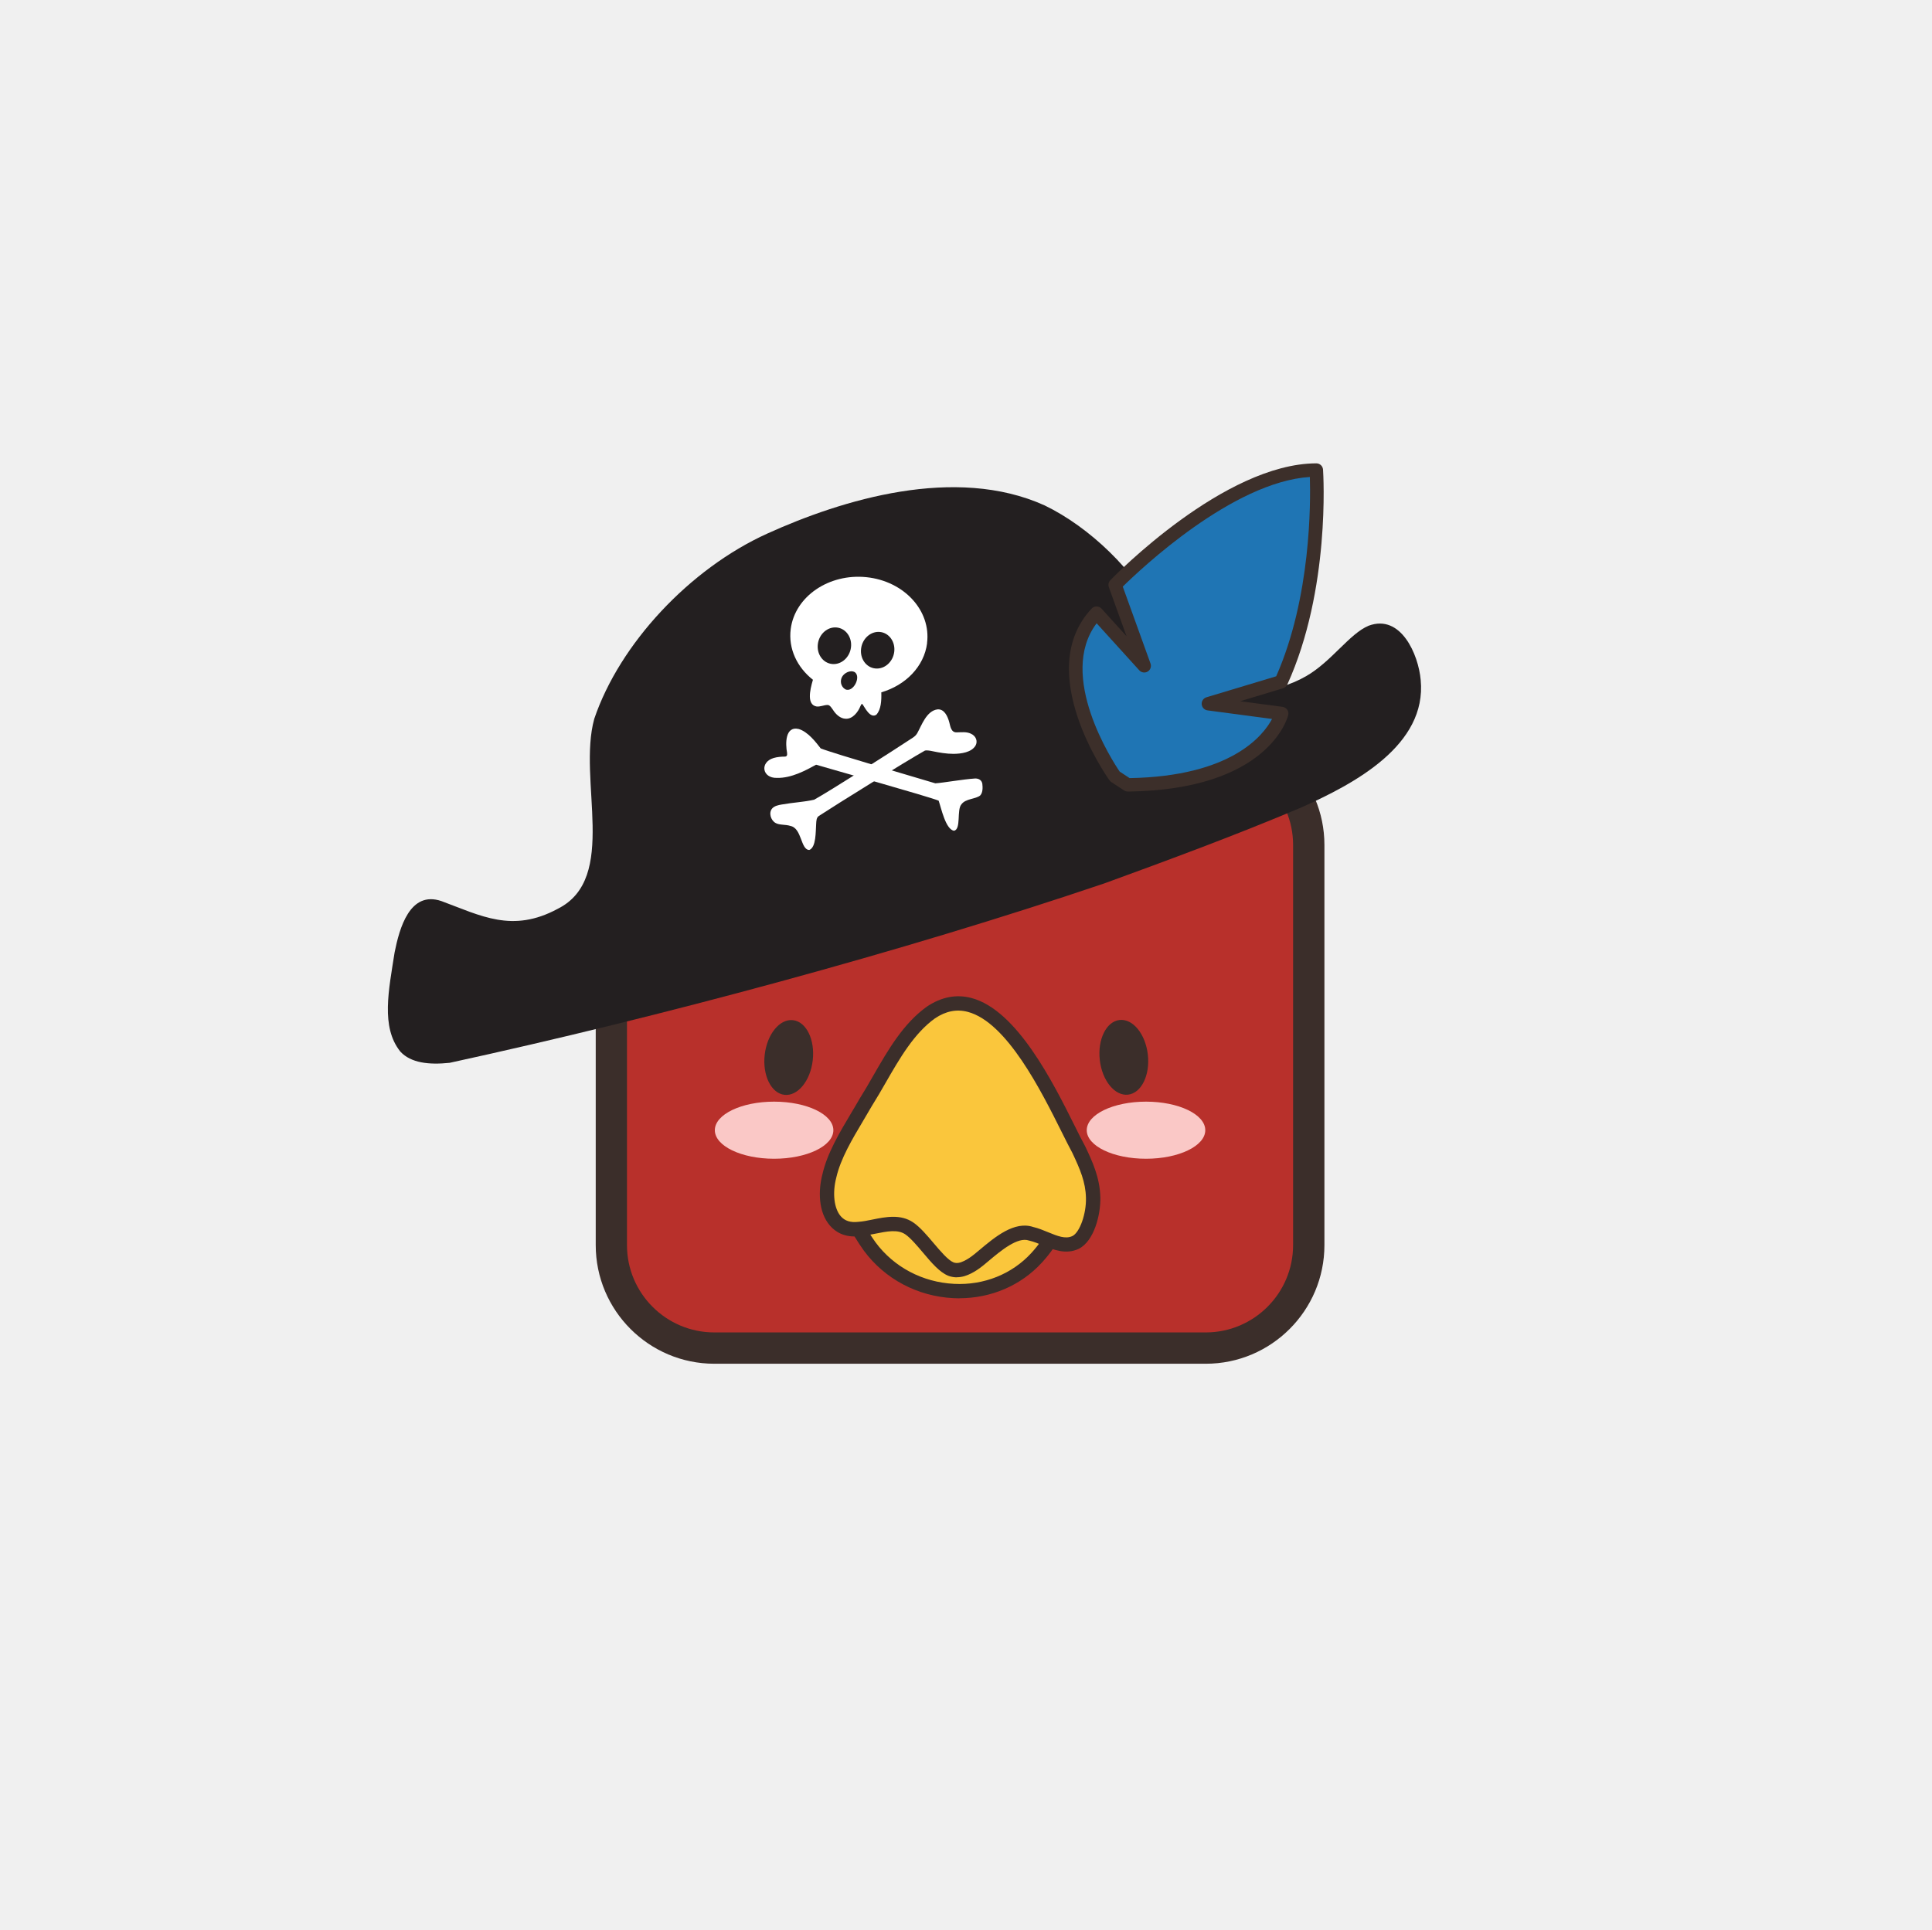
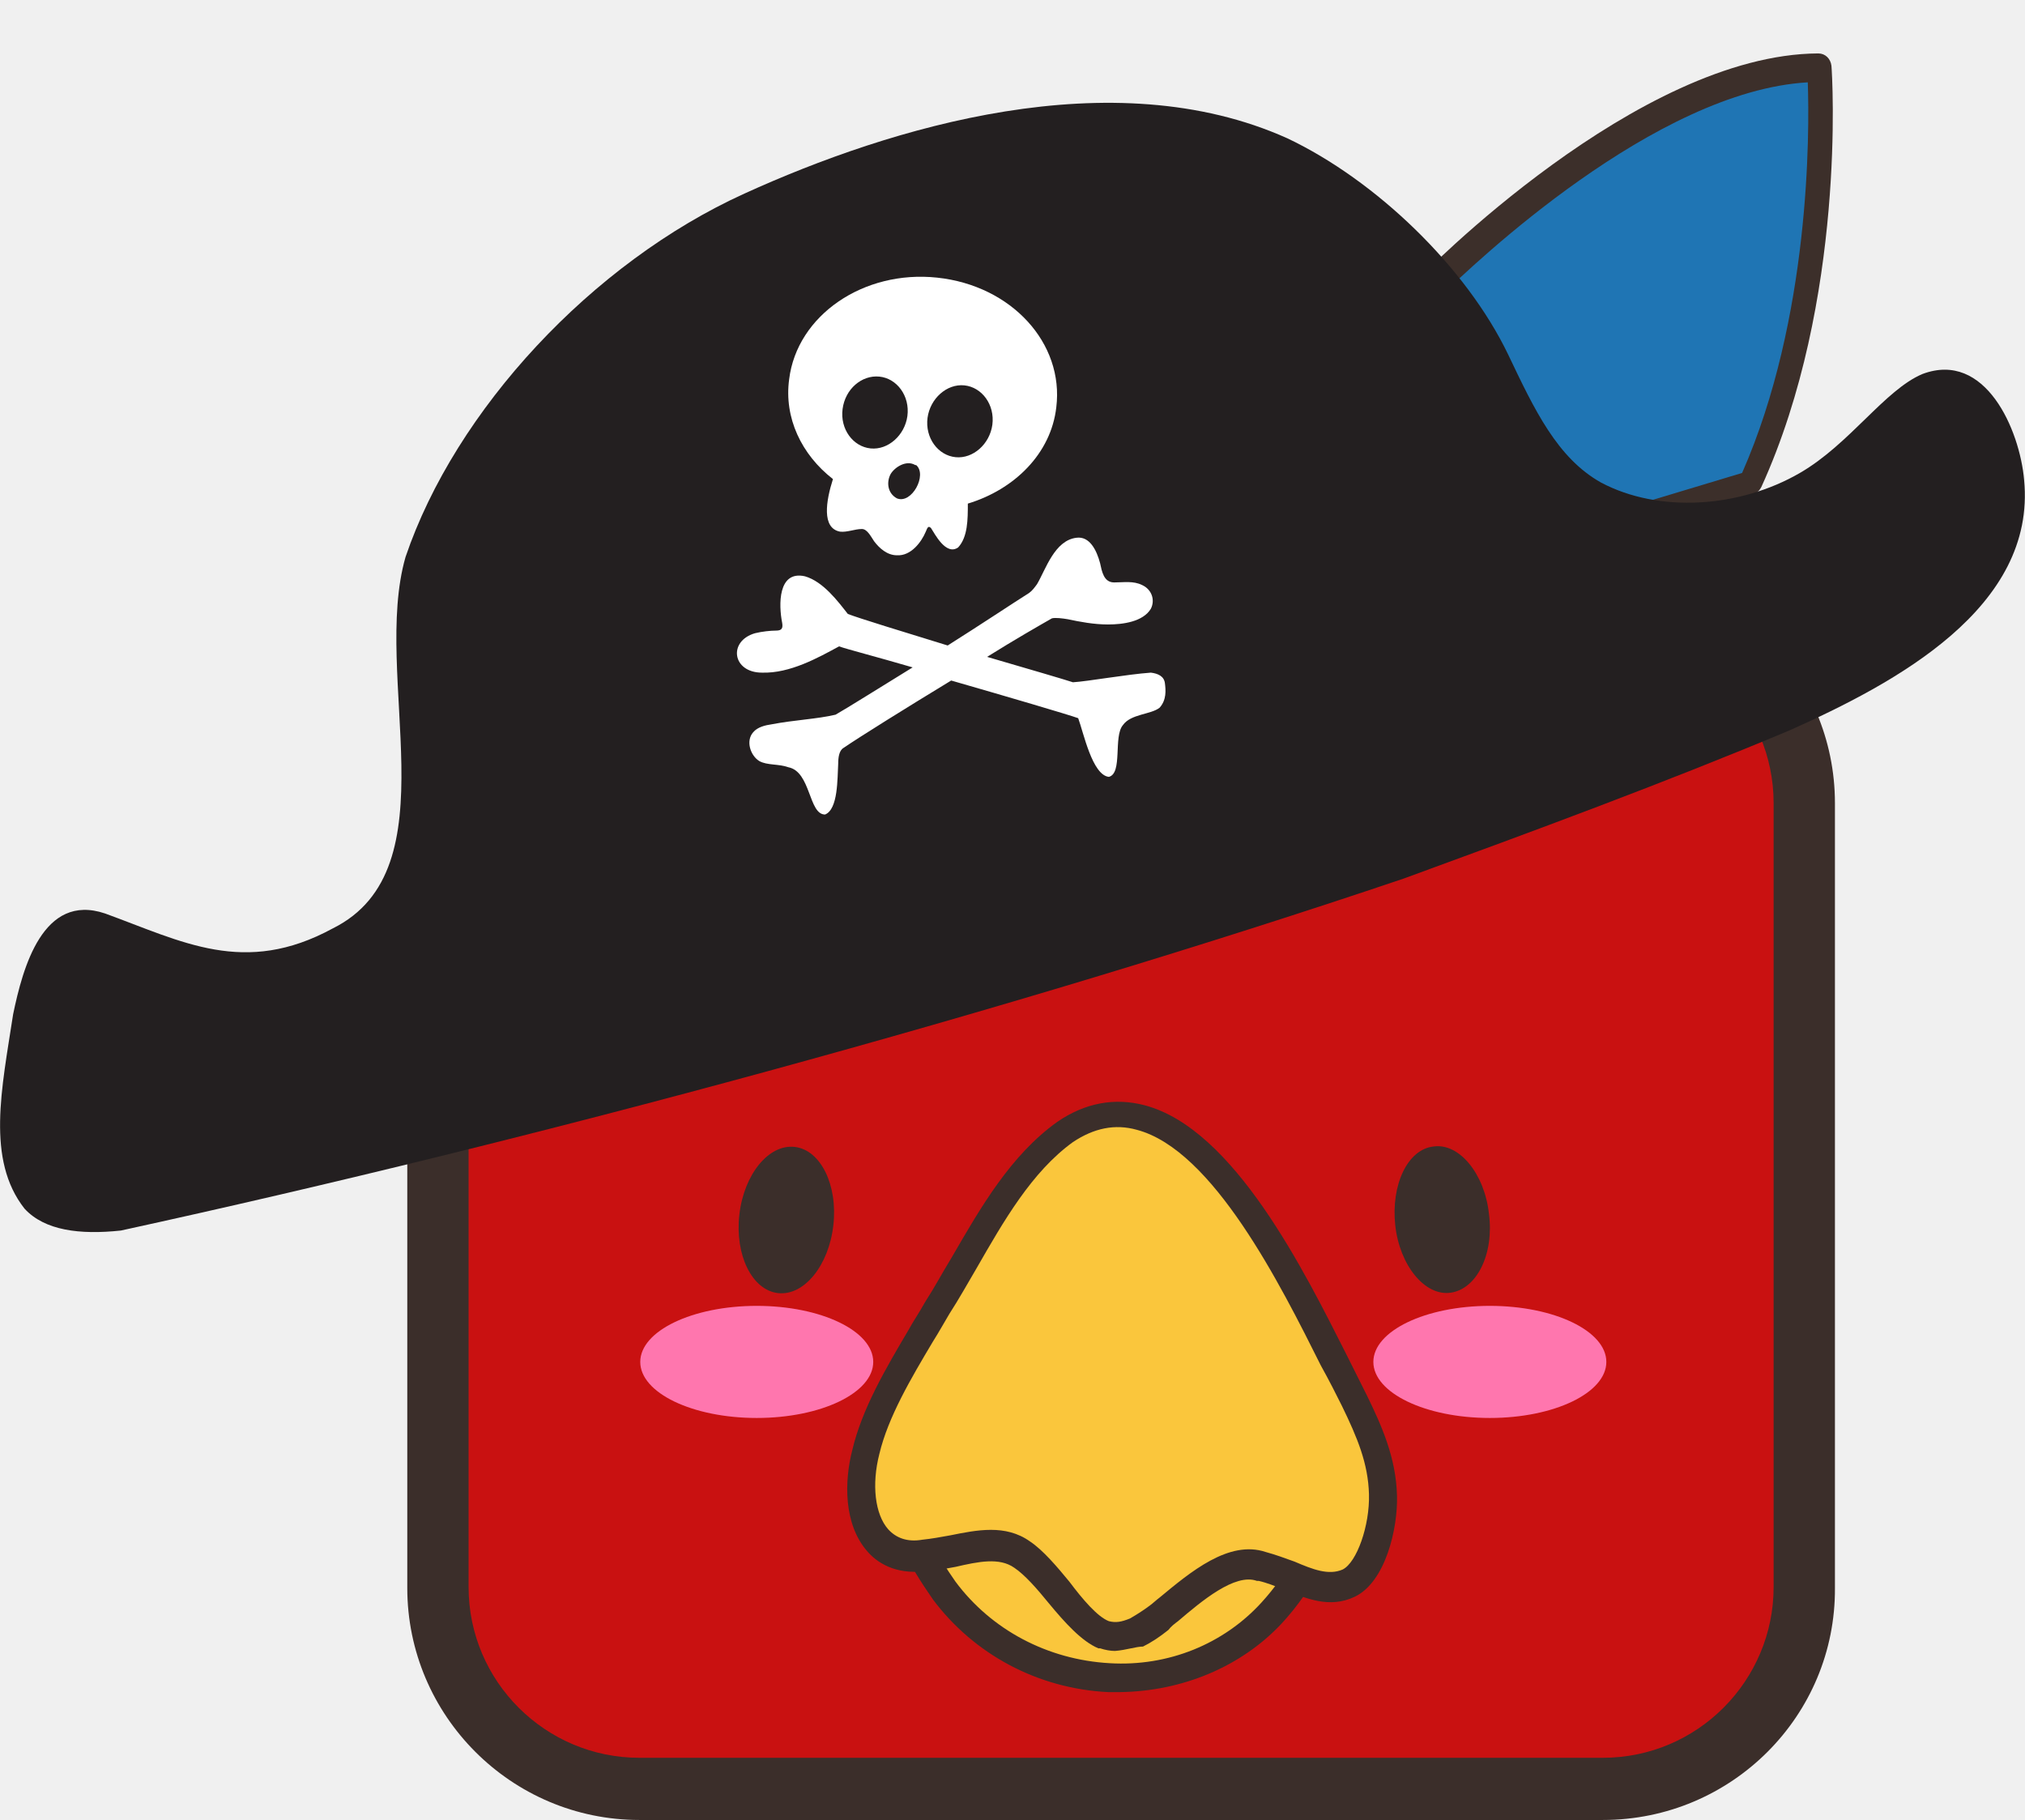
- <svg xmlns="http://www.w3.org/2000/svg" id="Layer_1" data-name="Layer 1" viewBox="0 0 432.3 431.83">
-   <g>
-     <path d="M269.8,301.72h-109.97c-12.73,0-23.04-10.32-23.04-23.04v-89.57c0-12.73,10.32-23.04,23.04-23.04h109.97c12.73,0,23.04,10.32,23.04,23.04v89.57c0,12.73-10.32,23.04-23.04,23.04Z" fill="#b8302b" />
-     <path d="M269.81,305.22h-109.97c-14.64,0-26.54-11.91-26.54-26.54v-89.57c0-14.64,11.91-26.54,26.54-26.54h109.97c14.64,0,26.54,11.91,26.54,26.54v89.57c0,14.64-11.91,26.54-26.54,26.54ZM159.83,169.56c-10.78,0-19.54,8.77-19.54,19.54v89.57c0,10.78,8.77,19.54,19.54,19.54h109.97c10.78,0,19.54-8.77,19.54-19.54v-89.57c0-10.78-8.77-19.54-19.54-19.54h-109.97Z" fill="#3b2e2a" />
+ <svg xmlns="http://www.w3.org/2000/svg" version="1.1" id="parrot_x5F_icon" x="0px" y="0px" viewBox="0 0 231.2 207.8" style="enable-background:new 0 0 231.2 207.8;" xml:space="preserve">
+   <style type="text/css">
+ 	.st0{fill:#C91111;}
+ 	.st1{fill:#3B2E2A;}
+ 	.st2{fill:#FF76AE;}
+ 	.st3{fill:#FAC63C;}
+ 	.st4{fill:#1F75B4;}
+ 	.st5{fill:#3C2F2A;}
+ 	.st6{fill:#231F20;}
+ 	.st7{fill:#FFFFFF;}
+ </style>
+   <g id="parrot_x5F_icon_x5F_main">
+     <path class="st0" d="M183,204.3H73c-12.7,0-23-10.3-23-23V91.7c0-12.7,10.3-23,23-23h110c12.7,0,23,10.3,23,23v89.6   C206.1,194,195.7,204.3,183,204.3z" />
+     <path class="st1" d="M183,207.8H73c-14.6,0-26.5-11.9-26.5-26.5V91.7c0-14.6,11.9-26.5,26.5-26.5h110c14.6,0,26.5,11.9,26.5,26.5   v89.6C209.6,195.9,197.7,207.8,183,207.8z M73,72.1c-10.8,0-19.5,8.8-19.5,19.5v89.6c0,10.8,8.8,19.5,19.5,19.5h110   c10.8,0,19.5-8.8,19.5-19.5V91.7c0-10.8-8.8-19.5-19.5-19.5L73,72.1L73,72.1z" />
  </g>
-   <ellipse cx="173.21" cy="252.95" rx="13.26" ry="6.39" fill="#fac8c6" />
-   <ellipse cx="176.48" cy="236.66" rx="8.41" ry="5.41" transform="translate(-78.71 385.1) rotate(-83.47)" fill="#3b2e2a" />
-   <ellipse cx="256.43" cy="252.95" rx="13.26" ry="6.39" fill="#fac8c6" />
-   <ellipse cx="251.45" cy="236.66" rx="5.41" ry="8.41" transform="translate(-25.27 30.11) rotate(-6.53)" fill="#3b2e2a" />
-   <path d="M89.61,235.39c2.34,2.5,6.31,2.97,11.01,2.48,47.13-10.27,101.21-24.83,146.49-40.16,14.55-5.3,29.66-10.89,43.96-16.95,12.08-5.37,28.23-14,26.82-28.59-.5-5.66-4.42-14.81-11.64-12.13-4.29,1.78-8.29,8.01-13.99,11.29-6.92,4-16.09,4.63-22.71,1.06-4.96-2.76-7.59-8.3-10.65-14.56-4.84-10.01-15.1-19.86-25.17-24.72-20-9.04-45.34-1.26-62.02,6.3-17.38,7.87-33.04,24.66-38.74,41.47-3.8,13.72,5.55,35.7-8.21,42.54-10.13,5.46-17.15,1.52-25.97-1.74-7.13-2.45-9.43,6.18-10.49,11.46-1.33,8.52-3.09,16.65,1.21,22.13l.1.11Z" fill="#231f20" />
-   <g>
+   <g id="parrot_x5F_icon_x5F_cheek">
+     <ellipse class="st2" cx="86.4" cy="155.5" rx="13.3" ry="6.4" />
+     <ellipse class="st2" cx="170.1" cy="155.5" rx="13.3" ry="6.4" />
+   </g>
+   <g id="parrot_x5F_icon_x5F_eye">
+     <ellipse transform="matrix(0.1137 -0.9935 0.9935 0.1137 -58.8137 212.576)" class="st1" cx="89.7" cy="139.3" rx="8.4" ry="5.4" />
+     <path class="st1" d="M170,138.6c-0.5-4.6-3.4-8.1-6.3-7.7c-3,0.3-4.9,4.4-4.4,9s3.4,8.1,6.3,7.7C168.6,147.2,170.6,143.2,170,138.6   z" />
+   </g>
+   <g id="parrot_x5F_icon_x5F_beak">
    <g>
-       <path d="M190.55,267.19c-1.59,3.36,1.94,8.81,4.05,11.78,8.91,12.03,27.25,13.62,37.37,2.51,3.5-3.82,5.74-8.34,6.08-12.23-.26-2.98-2.25-3.96-4.5-6.27-5.13-4.49-10.86-10.1-16.25-14.39-3.33-2.95-6.83.88-9.79,3.24-4.86,4.31-13.57,10.6-16.89,15.26l-.05.1Z" fill="#fac63c" />
-       <path d="M214.67,290.58c-.45,0-.9-.01-1.36-.04-8.02-.41-15.31-4.28-20-10.61-2.73-3.85-6.11-9.4-4.21-13.42.01-.02.02-.04.03-.07l.05-.1c.03-.06.07-.12.11-.18,2.46-3.45,7.58-7.63,12.1-11.31,1.86-1.52,3.62-2.96,5.04-4.21.45-.36.85-.7,1.26-1.04,2.69-2.25,6.74-5.66,10.66-2.2,3.45,2.74,7.08,6.07,10.6,9.28,1.97,1.8,3.84,3.51,5.65,5.1.03.03.06.06.09.08.5.51.99.95,1.44,1.37,1.68,1.53,3.26,2.97,3.51,5.88,0,.09,0,.18,0,.27-.36,4.28-2.73,9.08-6.49,13.18-4.68,5.13-11.35,8-18.48,8ZM191.98,267.93c-.57,1.3-.33,4.11,3.93,10.12,4.1,5.54,10.51,8.93,17.57,9.29,6.68.35,12.98-2.19,17.31-6.93,3.2-3.49,5.31-7.65,5.65-11.15-.16-1.5-.89-2.22-2.46-3.65-.48-.44-1-.91-1.53-1.45-1.83-1.6-3.69-3.31-5.66-5.11-3.47-3.18-7.07-6.47-10.49-9.19-1.66-1.46-3.28-.54-6.54,2.2-.43.36-.85.71-1.26,1.04-1.4,1.24-3.18,2.7-5.07,4.24-4.31,3.52-9.2,7.51-11.45,10.6Z" fill="#3b2e2a" />
+       <path class="st3" d="M103.8,169.8c-1.6,3.4,1.9,8.8,4.1,11.8c8.9,12,27.3,13.6,37.4,2.5c3.5-3.8,5.7-8.3,6.1-12.2    c-0.3-3-2.2-4-4.5-6.3c-5.1-4.5-10.9-10.1-16.2-14.4c-3.3-2.9-6.8,0.9-9.8,3.2C115.9,158.7,107.2,165,103.8,169.8L103.8,169.8    L103.8,169.8z" />
+       <path class="st1" d="M127.9,193.2c-0.4,0-0.9,0-1.4,0c-8-0.4-15.3-4.3-20-10.6c-2.7-3.9-6.1-9.4-4.2-13.4c0,0,0,0,0-0.1l0.1-0.1    c0-0.1,0.1-0.1,0.1-0.2c2.5-3.5,7.6-7.6,12.1-11.3c1.9-1.5,3.6-3,5-4.2c0.4-0.4,0.9-0.7,1.3-1c2.7-2.2,6.7-5.7,10.7-2.2    c3.4,2.7,7.1,6.1,10.6,9.3c2,1.8,3.8,3.5,5.6,5.1l0.1,0.1c0.5,0.5,1,1,1.4,1.4c1.7,1.5,3.3,3,3.5,5.9c0,0.1,0,0.2,0,0.3    c-0.4,4.3-2.7,9.1-6.5,13.2C141.7,190.3,135,193.1,127.9,193.2L127.9,193.2z M105.2,170.5c-0.6,1.3-0.3,4.1,3.9,10.1    c4.1,5.5,10.5,8.9,17.6,9.3c6.7,0.4,13-2.2,17.3-6.9c3.2-3.5,5.3-7.6,5.6-11.1c-0.2-1.5-0.9-2.2-2.5-3.6c-0.5-0.4-1-0.9-1.5-1.5    c-1.8-1.6-3.7-3.3-5.7-5.1c-3.5-3.2-7.1-6.5-10.5-9.2c-1.7-1.5-3.3-0.5-6.5,2.2c-0.4,0.4-0.9,0.7-1.3,1c-1.4,1.2-3.2,2.7-5.1,4.2    C112.3,163.4,107.4,167.4,105.2,170.5L105.2,170.5z" />
    </g>
    <g>
-       <path d="M212.78,284.04c-2.86-1.13-6.3-7.03-9.31-9.1-3.18-2.18-7.64-.12-11.22.12-6.64.8-8.16-6.18-6.69-11.82,1.28-5.63,5.06-11.11,8.16-16.53,4.39-6.96,8.02-15.39,14.6-20.11,15.22-10.17,27.88,21.25,33.06,30.74,1.64,3.46,3.12,6.71,3.2,10.71.1,3.81-1.41,8.79-3.95,10.05-3.22,1.51-6.63-1.2-9.87-1.93-3.8-1.35-8.39,3.05-11.72,5.78-.8.66-1.65,1.24-2.57,1.69-1.15.57-2.3.86-3.57.45l-.13-.04Z" fill="#fac63c" />
-       <path d="M214.11,285.88c-.53,0-1.1-.08-1.7-.27l-.14-.05s-.05-.02-.08-.03c-1.95-.77-3.78-2.94-5.71-5.23-1.34-1.59-2.74-3.23-3.91-4.04-1.69-1.16-4.12-.67-6.7-.15-1.16.23-2.36.48-3.51.55-3.43.42-5.51-1.04-6.63-2.33-2.68-3.06-2.64-7.95-1.71-11.5,1.07-4.71,3.8-9.29,6.44-13.72.64-1.07,1.28-2.14,1.89-3.21,1.07-1.7,2.04-3.39,3.07-5.19,3.29-5.72,6.69-11.64,11.99-15.43,3.25-2.17,6.6-2.81,9.98-1.91,10.16,2.7,18.25,18.92,23.08,28.6.9,1.81,1.68,3.38,2.34,4.57,1.57,3.31,3.3,6.97,3.4,11.44.1,3.73-1.34,9.78-4.84,11.52-2.87,1.35-5.64.21-8.08-.79-1.01-.41-1.96-.81-2.85-1.01-.06-.01-.12-.03-.19-.05-2.52-.9-6.29,2.26-9.03,4.56-.39.33-.77.65-1.14.95-.98.8-1.92,1.42-2.87,1.89-.77.38-1.83.81-3.08.81ZM213.34,282.53l.08.03c.68.22,1.36.12,2.35-.37.73-.36,1.47-.85,2.26-1.49.36-.29.73-.6,1.11-.92,3.5-2.94,7.85-6.58,12.07-5.16,1.12.26,2.22.71,3.28,1.15,2.1.86,3.91,1.61,5.47.87,1.64-.81,3.13-4.98,3.03-8.56-.08-3.52-1.31-6.39-3.05-10.07-.64-1.17-1.43-2.76-2.35-4.6-4.59-9.2-12.27-24.61-21.03-26.94-2.5-.66-4.9-.19-7.34,1.44-4.68,3.35-7.91,8.96-11.03,14.39-1,1.74-2.04,3.54-3.11,5.24-.58,1.02-1.23,2.11-1.88,3.2-2.51,4.22-5.11,8.57-6.08,12.84-.9,3.46-.49,6.91,1.01,8.63.91,1.05,2.2,1.45,3.92,1.25,1.02-.07,2.07-.28,3.17-.51,2.97-.6,6.33-1.27,9.14.66,1.53,1.05,3.06,2.86,4.54,4.61,1.51,1.78,3.22,3.8,4.42,4.3Z" fill="#3b2e2a" />
+       <path class="st3" d="M126,186.6c-2.9-1.1-6.3-7-9.3-9.1c-3.2-2.2-7.6-0.1-11.2,0.1c-6.6,0.8-8.2-6.2-6.7-11.8    c1.3-5.6,5.1-11.1,8.2-16.5c4.4-7,8-15.4,14.6-20.1c15.2-10.2,27.9,21.2,33.1,30.7c1.6,3.5,3.1,6.7,3.2,10.7    c0.1,3.8-1.4,8.8-3.9,10c-3.2,1.5-6.6-1.2-9.9-1.9c-3.8-1.4-8.4,3-11.7,5.8c-0.8,0.7-1.6,1.2-2.6,1.7c-1.1,0.6-2.3,0.9-3.6,0.5    L126,186.6L126,186.6z" />
+       <path class="st1" d="M127.3,188.5c-0.5,0-1.1-0.1-1.7-0.3h-0.1h-0.1c-1.9-0.8-3.8-2.9-5.7-5.2c-1.3-1.6-2.7-3.2-3.9-4    c-1.7-1.2-4.1-0.7-6.7-0.1c-1.2,0.2-2.4,0.5-3.5,0.5c-3.4,0.4-5.5-1-6.6-2.3c-2.7-3.1-2.6-8-1.7-11.5c1.1-4.7,3.8-9.3,6.4-13.7    c0.6-1.1,1.3-2.1,1.9-3.2c1.1-1.7,2-3.4,3.1-5.2c3.3-5.7,6.7-11.6,12-15.4c3.2-2.2,6.6-2.8,10-1.9c10.2,2.7,18.2,18.9,23.1,28.6    c0.9,1.8,1.7,3.4,2.3,4.6c1.6,3.3,3.3,7,3.4,11.4c0.1,3.7-1.3,9.8-4.8,11.5c-2.9,1.4-5.6,0.2-8.1-0.8c-1-0.4-2-0.8-2.9-1    c-0.1,0-0.1,0-0.2,0c-2.5-0.9-6.3,2.3-9,4.6c-0.4,0.3-0.8,0.6-1.1,1c-1,0.8-1.9,1.4-2.9,1.9C129.7,188,128.6,188.4,127.3,188.5    L127.3,188.5z M126.6,185.1L126.6,185.1c0.8,0.2,1.4,0.1,2.4-0.3c0.7-0.4,1.5-0.9,2.3-1.5c0.4-0.3,0.7-0.6,1.1-0.9    c3.5-2.9,7.9-6.6,12.1-5.2c1.1,0.3,2.2,0.7,3.3,1.1c2.1,0.9,3.9,1.6,5.5,0.9c1.6-0.8,3.1-5,3-8.6c-0.1-3.5-1.3-6.4-3.1-10.1    c-0.6-1.2-1.4-2.8-2.4-4.6c-4.6-9.2-12.3-24.6-21-26.9c-2.5-0.7-4.9-0.2-7.3,1.4c-4.7,3.4-7.9,9-11,14.4c-1,1.7-2,3.5-3.1,5.2    c-0.6,1-1.2,2.1-1.9,3.2c-2.5,4.2-5.1,8.6-6.1,12.8c-0.9,3.5-0.5,6.9,1,8.6c0.9,1,2.2,1.5,3.9,1.2c1-0.1,2.1-0.3,3.2-0.5    c3-0.6,6.3-1.3,9.1,0.7c1.5,1,3.1,2.9,4.5,4.6C123.6,182.6,125.3,184.6,126.6,185.1L126.6,185.1z" />
    </g>
  </g>
-   <g>
-     <path d="M249.48,173.78s-16.58-23.28-4.12-36.55l10.69,11.79-6.54-18.12s24.81-25.64,45.02-25.71c0,0,1.76,26.22-7.87,47.4l-16.27,4.9,16.38,2.18s-3.82,15.6-34.45,15.98l-2.85-1.87Z" fill="#1f75b4" />
-     <path d="M252.33,177.15c-.29,0-.58-.09-.82-.25l-2.85-1.87c-.16-.1-.29-.23-.4-.38-.71-.99-17.14-24.45-3.99-38.45.29-.31.68-.5,1.11-.47.42,0,.82.18,1.1.49l5.59,6.17-3.96-10.98c-.19-.54-.06-1.14.33-1.55,1.03-1.07,25.49-26.1,46.1-26.16h0c.79,0,1.44.61,1.5,1.4.07,1.09,1.67,26.84-8,48.12-.18.39-.52.69-.93.82l-9.61,2.9,9.49,1.26c.42.06.8.29,1.04.64s.32.79.22,1.2c-.17.68-4.46,16.74-35.89,17.12h-.02ZM250.54,172.69l2.22,1.46c22.71-.4,29.88-9.49,31.87-13.24l-14.44-1.92c-.7-.09-1.24-.66-1.3-1.37s.39-1.35,1.06-1.56l15.61-4.7c7.8-17.66,7.71-38.93,7.53-44.61-17.29,1.11-37.94,20.68-41.86,24.54l6.21,17.22c.24.67-.02,1.42-.64,1.79-.61.37-1.4.25-1.88-.28l-9.54-10.52c-8.87,11.72,3.6,30.9,5.15,33.18Z" fill="#3c2f2a" />
+   <g id="parrot_x5F_icon_x5F_feather">
+     <path class="st4" d="M162.7,76.4c0,0-16.6-23.3-4.1-36.6l10.7,11.8l-6.5-18.1c0,0,24.8-25.6,45-25.7c0,0,1.8,26.2-7.9,47.4   l-16.3,4.9l16.4,2.2c0,0-3.8,15.6-34.4,16L162.7,76.4L162.7,76.4z" />
+     <path class="st5" d="M165.5,79.7c-0.3,0-0.6-0.1-0.8-0.2l-2.9-1.9c-0.2-0.1-0.3-0.2-0.4-0.4c-0.7-1-17.1-24.5-4-38.5   c0.3-0.3,0.7-0.5,1.1-0.5c0.4,0,0.8,0.2,1.1,0.5l5.6,6.2l-4-11c-0.2-0.5-0.1-1.1,0.3-1.6c1-1.1,25.5-26.1,46.1-26.2l0,0   c0.8,0,1.4,0.6,1.5,1.4c0.1,1.1,1.7,26.8-8,48.1c-0.2,0.4-0.5,0.7-0.9,0.8l-9.6,2.9l9.5,1.3c0.4,0.1,0.8,0.3,1,0.6s0.3,0.8,0.2,1.2   C201.3,63.3,197,79.4,165.5,79.7L165.5,79.7L165.5,79.7z M163.8,75.3l2.2,1.5c22.7-0.4,29.9-9.5,31.9-13.2l-14.4-1.9   c-0.7-0.1-1.2-0.7-1.3-1.4s0.4-1.4,1.1-1.6l15.6-4.7c7.8-17.7,7.7-38.9,7.5-44.6c-17.4,1-38,20.6-42,24.5l6.2,17.2   c0.2,0.7,0,1.4-0.6,1.8c-0.6,0.4-1.4,0.2-1.9-0.3l-9.5-10.5C149.7,53.8,162.2,73,163.8,75.3L163.8,75.3z" />
  </g>
-   <path d="M209.3,175.32c-2.17-.67-22.82-6.68-25.66-7.82-1.11-1.42-2.83-3.7-4.91-4.34-3.09-.73-2.99,3.35-2.62,5.3.07.59-.02.92-.66.88-.58,0-1.56.07-2.35.31-3.13.94-2.59,4.55.76,4.45,3.23.07,6.39-1.66,8.75-2.95,2.38.72,25.4,7.19,27.42,8.05.57,1.61,1.56,6.49,3.46,6.73,1.61-.39.55-4.64,1.62-5.89.92-1.33,3.24-1.17,4.23-2.02.6-.67.56-1.78.46-2.63-.15-.79-.79-1.15-1.56-1.16-2.82.18-7.23.98-8.91,1.08h-.02Z" fill="#fff" />
-   <path d="M182.21,178.96c3.38-1.86,17.72-10.99,22.13-13.92.38-.27.65-.52.91-.96.97-1.74,2.06-4.99,4.51-5.31,1.48-.13,2.26,1.42,2.66,2.93.24.93.41,2.26,1.65,2.21,1.03-.01,2.18-.18,3.16.29,1.17.51,1.6,1.71,1.05,2.68-.92,1.53-3.2,1.82-4.91,1.84-1.6,0-3.21-.28-4.65-.58-.59-.13-1.38-.27-1.78-.14-4.06,2.27-19.96,12.15-23.68,14.6-.59.36-.6,1.11-.64,1.83-.12,1.66.02,5.2-1.53,5.8-1.97-.02-1.62-4.84-4.23-5.38-1.09-.36-2.46-.15-3.34-.67-1.06-.6-1.58-2.3-.72-3.26.52-.56,1.36-.73,2.1-.86,2.61-.46,5.2-.59,7.28-1.08h.04Z" fill="#fff" />
-   <path d="M207.43,143.95c.94-7.28-5.13-13.9-13.55-14.77-8.42-.87-16.01,4.32-16.95,11.6-.57,4.41,1.43,8.57,4.97,11.36-.75,2.51-1.33,5.55.77,5.97.83.13,1.7-.34,2.51-.33.55-.03,1.01.84,1.45,1.45.57.78,1.48,1.59,2.56,1.63,1.6.12,2.81-1.53,3.3-2.74.25-.53.32-.73.56-.42.42.56,1.67,3.22,3.05,2.25,1.06-1.17,1.15-3.16,1.1-5,5.42-1.58,9.57-5.75,10.25-11.01ZM186.18,148.61c-2.04-.21-3.47-2.21-3.18-4.47s2.18-3.91,4.23-3.7c2.04.21,3.47,2.21,3.18,4.47-.29,2.25-2.18,3.91-4.23,3.7ZM189.17,154.29c-1.09-.63-1.25-1.95-.73-2.84.46-.81,1.81-1.58,2.83-1.01l.05.04c1.38,1.1-.43,4.57-2.16,3.81ZM195.85,149.61c-2.04-.21-3.47-2.21-3.17-4.47.29-2.25,2.18-3.91,4.23-3.7,2.04.21,3.47,2.21,3.18,4.47-.29,2.25-2.18,3.91-4.23,3.7Z" fill="#fff" />
+   <g id="parrot_x5F_icon_x5F_hat">
+     <path class="st6" d="M2.8,138c2.3,2.5,6.3,3,11,2.5C61,130.2,115,115.6,160.3,100.3c14.5-5.3,29.7-10.9,44-16.9   c12.1-5.4,28.2-14,26.8-28.6c-0.5-5.7-4.4-14.8-11.6-12.1c-4.3,1.8-8.3,8-14,11.3c-6.9,4-16.1,4.6-22.7,1.1   c-5-2.8-7.6-8.3-10.6-14.6c-4.8-10-15.1-19.9-25.2-24.7c-20-9-45.3-1.3-62,6.3C67.6,30,52,46.8,46.3,63.6   C42.4,77.2,51.7,99.2,38,106c-10.1,5.5-17.2,1.5-26-1.7c-7.1-2.4-9.4,6.2-10.5,11.5C0.2,124.3-1.6,132.4,2.8,138L2.8,138L2.8,138z" />
+     <path class="st7" d="M120.6,46.5c0.9-7.3-5.1-13.9-13.6-14.8c-8.4-0.9-16,4.3-16.9,11.6c-0.6,4.4,1.4,8.6,5,11.4   c-0.8,2.5-1.3,5.6,0.8,6c0.8,0.1,1.7-0.3,2.5-0.3c0.6,0,1,0.8,1.4,1.4c0.6,0.8,1.5,1.6,2.6,1.6c1.6,0.1,2.8-1.5,3.3-2.7   c0.2-0.5,0.3-0.7,0.6-0.4c0.4,0.6,1.7,3.2,3.1,2.2c1.1-1.2,1.1-3.2,1.1-5C115.8,55.9,120,51.8,120.6,46.5L120.6,46.5z M99.4,51.2   c-2-0.2-3.5-2.2-3.2-4.5s2.2-3.9,4.2-3.7s3.5,2.2,3.2,4.5C103.3,49.7,101.4,51.4,99.4,51.2z M102.4,56.9c-1.1-0.6-1.2-1.9-0.7-2.8   c0.5-0.8,1.8-1.6,2.8-1h0.1C105.9,54.2,104.1,57.6,102.4,56.9L102.4,56.9z M109.1,52.2c-2-0.2-3.5-2.2-3.2-4.5   c0.3-2.2,2.2-3.9,4.2-3.7s3.5,2.2,3.2,4.5C113,50.7,111.1,52.4,109.1,52.2L109.1,52.2z" />
+     <path class="st7" d="M133,78c-0.1-0.8-0.8-1.1-1.6-1.2c-2.8,0.2-7.2,1-8.9,1.1l0,0l0,0c-0.9-0.3-5-1.5-9.8-2.9c3.2-2,6-3.6,7.4-4.4   c0.4-0.1,1.2,0,1.8,0.1c1.4,0.3,3,0.6,4.6,0.6c1.7,0,4-0.3,4.9-1.8c0.5-1,0.1-2.2-1-2.7c-1-0.5-2.1-0.3-3.2-0.3   c-1.2,0-1.4-1.3-1.6-2.2c-0.4-1.5-1.2-3.1-2.7-2.9c-2.5,0.3-3.5,3.6-4.5,5.3c-0.3,0.4-0.5,0.7-0.9,1c-1.9,1.2-5.5,3.6-9.3,6   c-5.2-1.6-10.1-3.1-11.4-3.6c-1.1-1.4-2.8-3.7-4.9-4.3c-3.1-0.7-3,3.3-2.6,5.3c0.1,0.6,0,0.9-0.7,0.9c-0.6,0-1.6,0.1-2.4,0.3   c-3.1,0.9-2.6,4.5,0.8,4.5c3.2,0.1,6.4-1.7,8.8-3c0.8,0.3,4.3,1.2,8.4,2.4c-3.9,2.4-7.4,4.6-8.8,5.4l0,0l0,0   c-2.1,0.5-4.7,0.6-7.3,1.1c-0.7,0.1-1.6,0.3-2.1,0.9c-0.9,1-0.3,2.7,0.7,3.3c0.9,0.5,2.2,0.3,3.3,0.7c2.6,0.5,2.3,5.4,4.2,5.4   c1.5-0.6,1.4-4.1,1.5-5.8c0-0.7,0.1-1.5,0.6-1.8c1.9-1.3,7.2-4.6,12.3-7.7c6.6,1.9,13.4,3.9,14.5,4.3c0.6,1.6,1.6,6.5,3.5,6.7   c1.6-0.4,0.5-4.6,1.6-5.9c0.9-1.3,3.2-1.2,4.2-2C133.2,79.9,133.1,78.8,133,78z" />
+   </g>
</svg>
